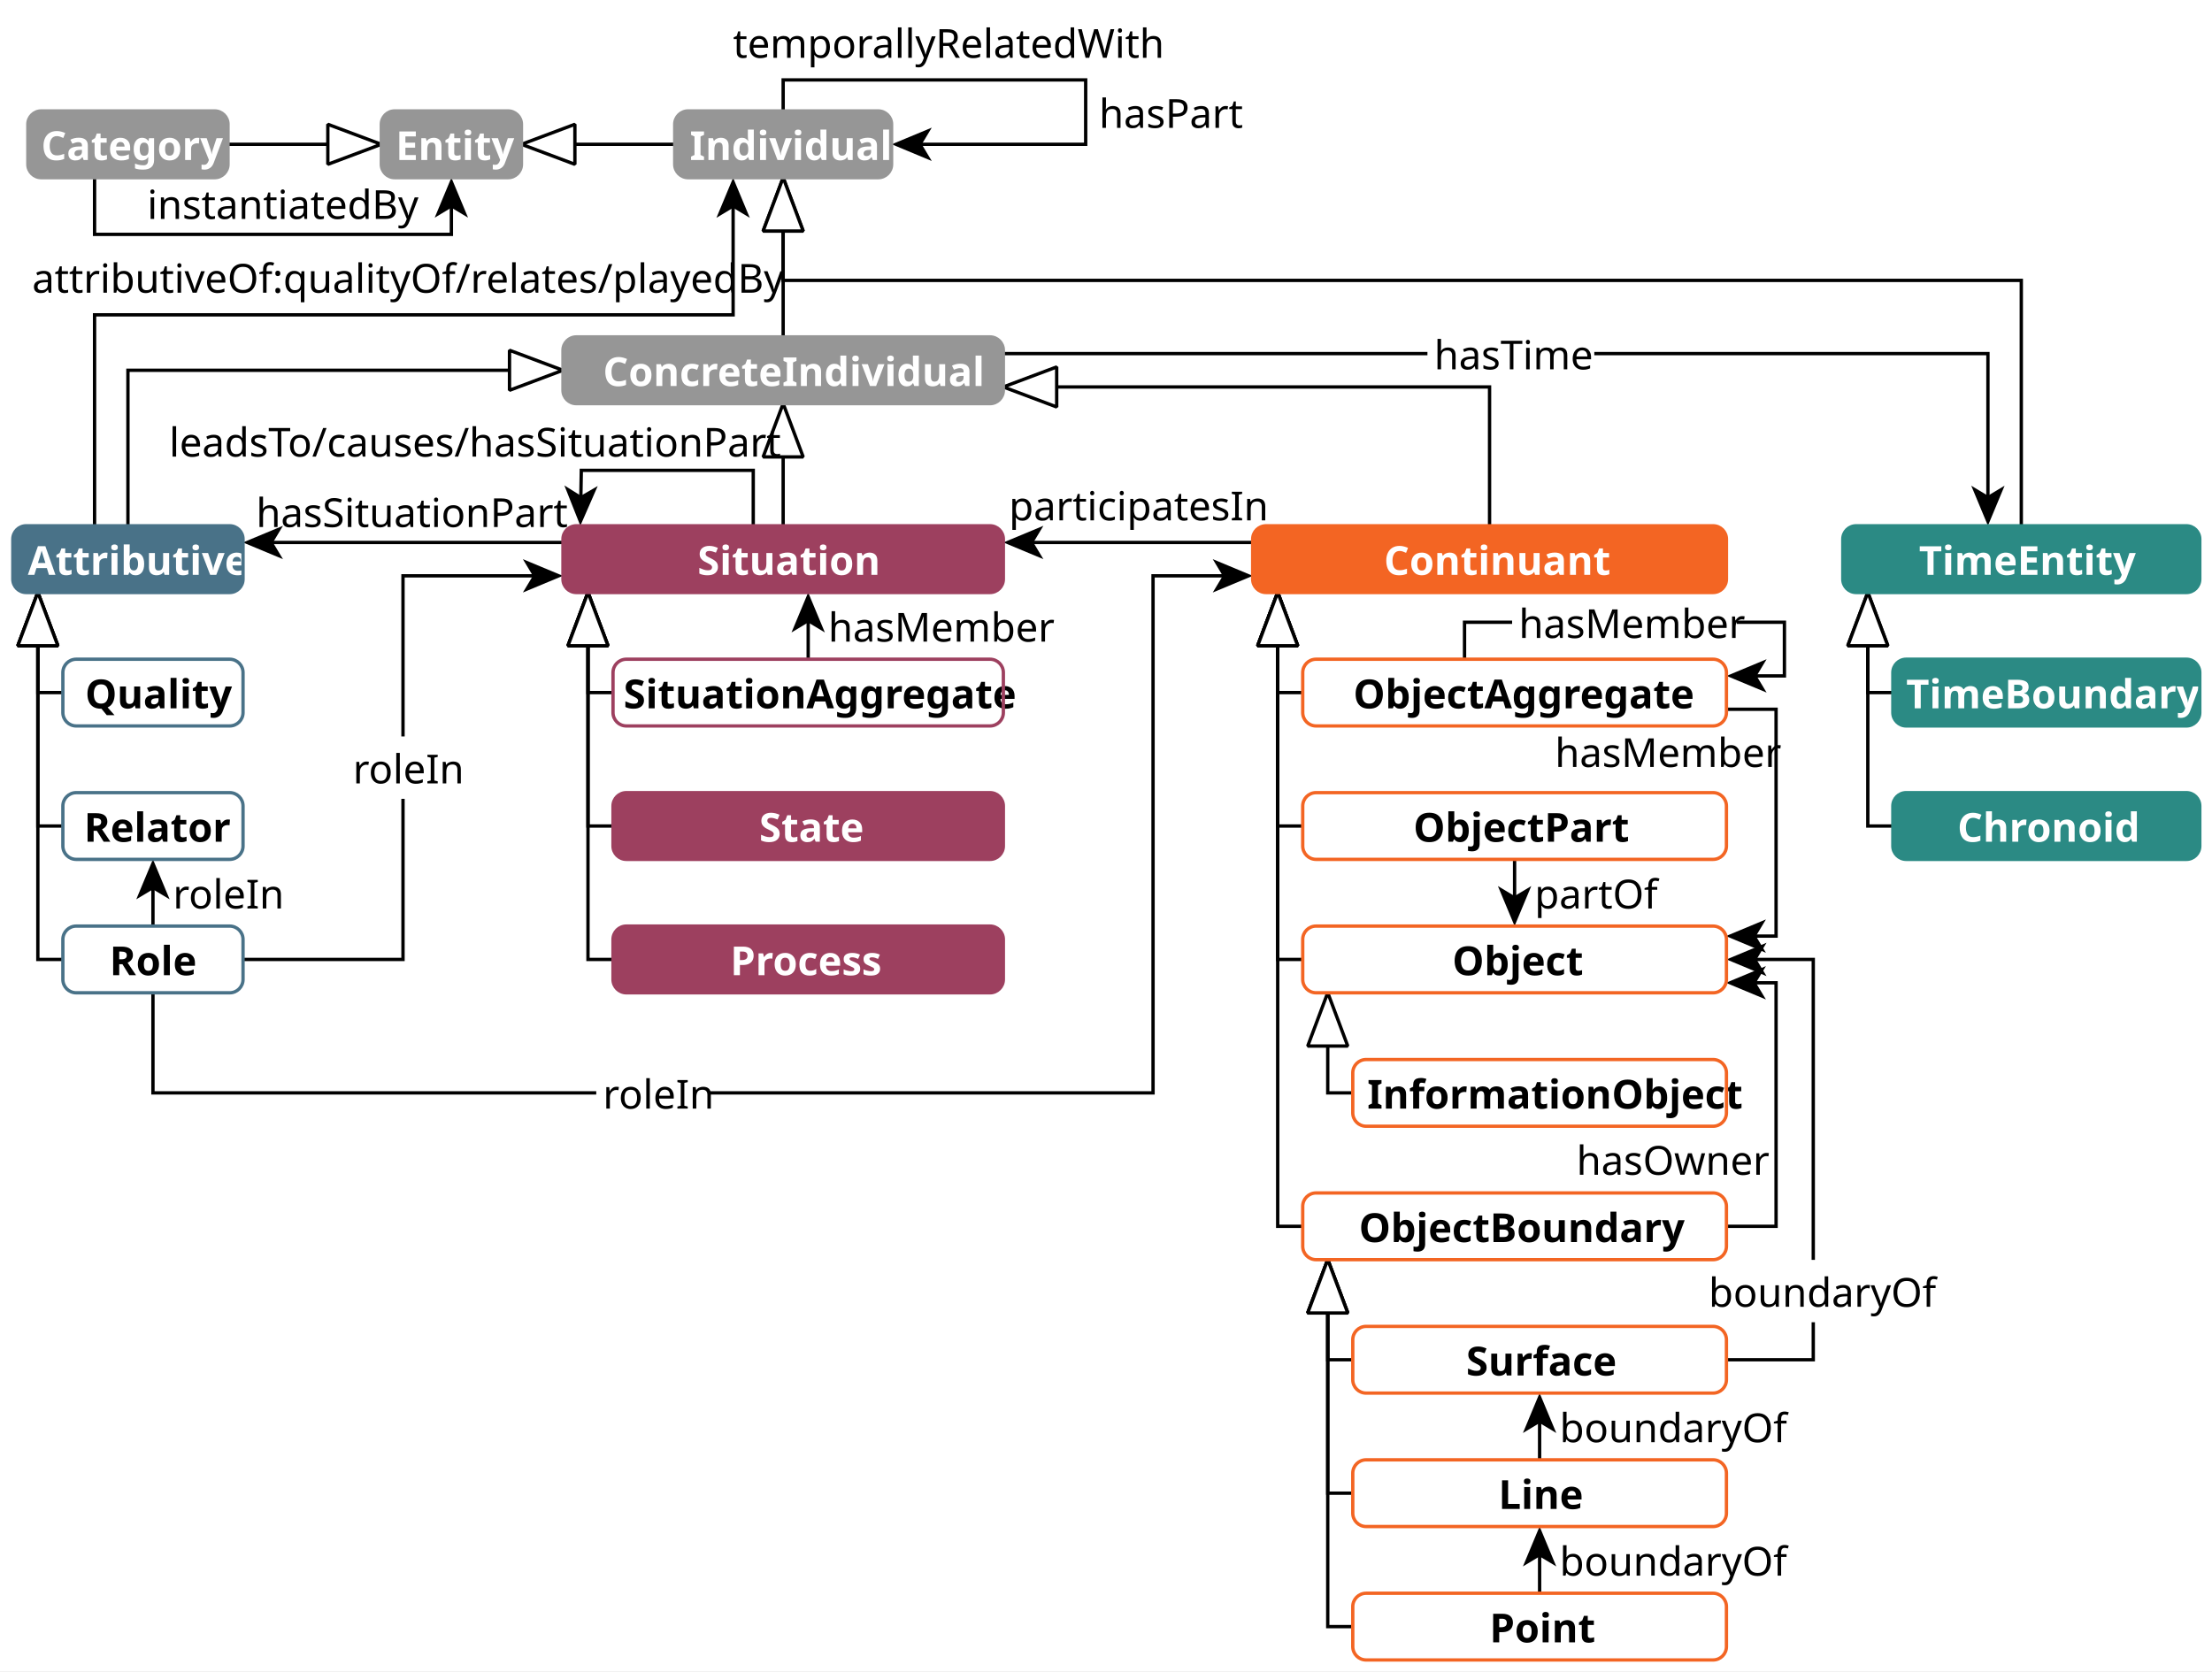
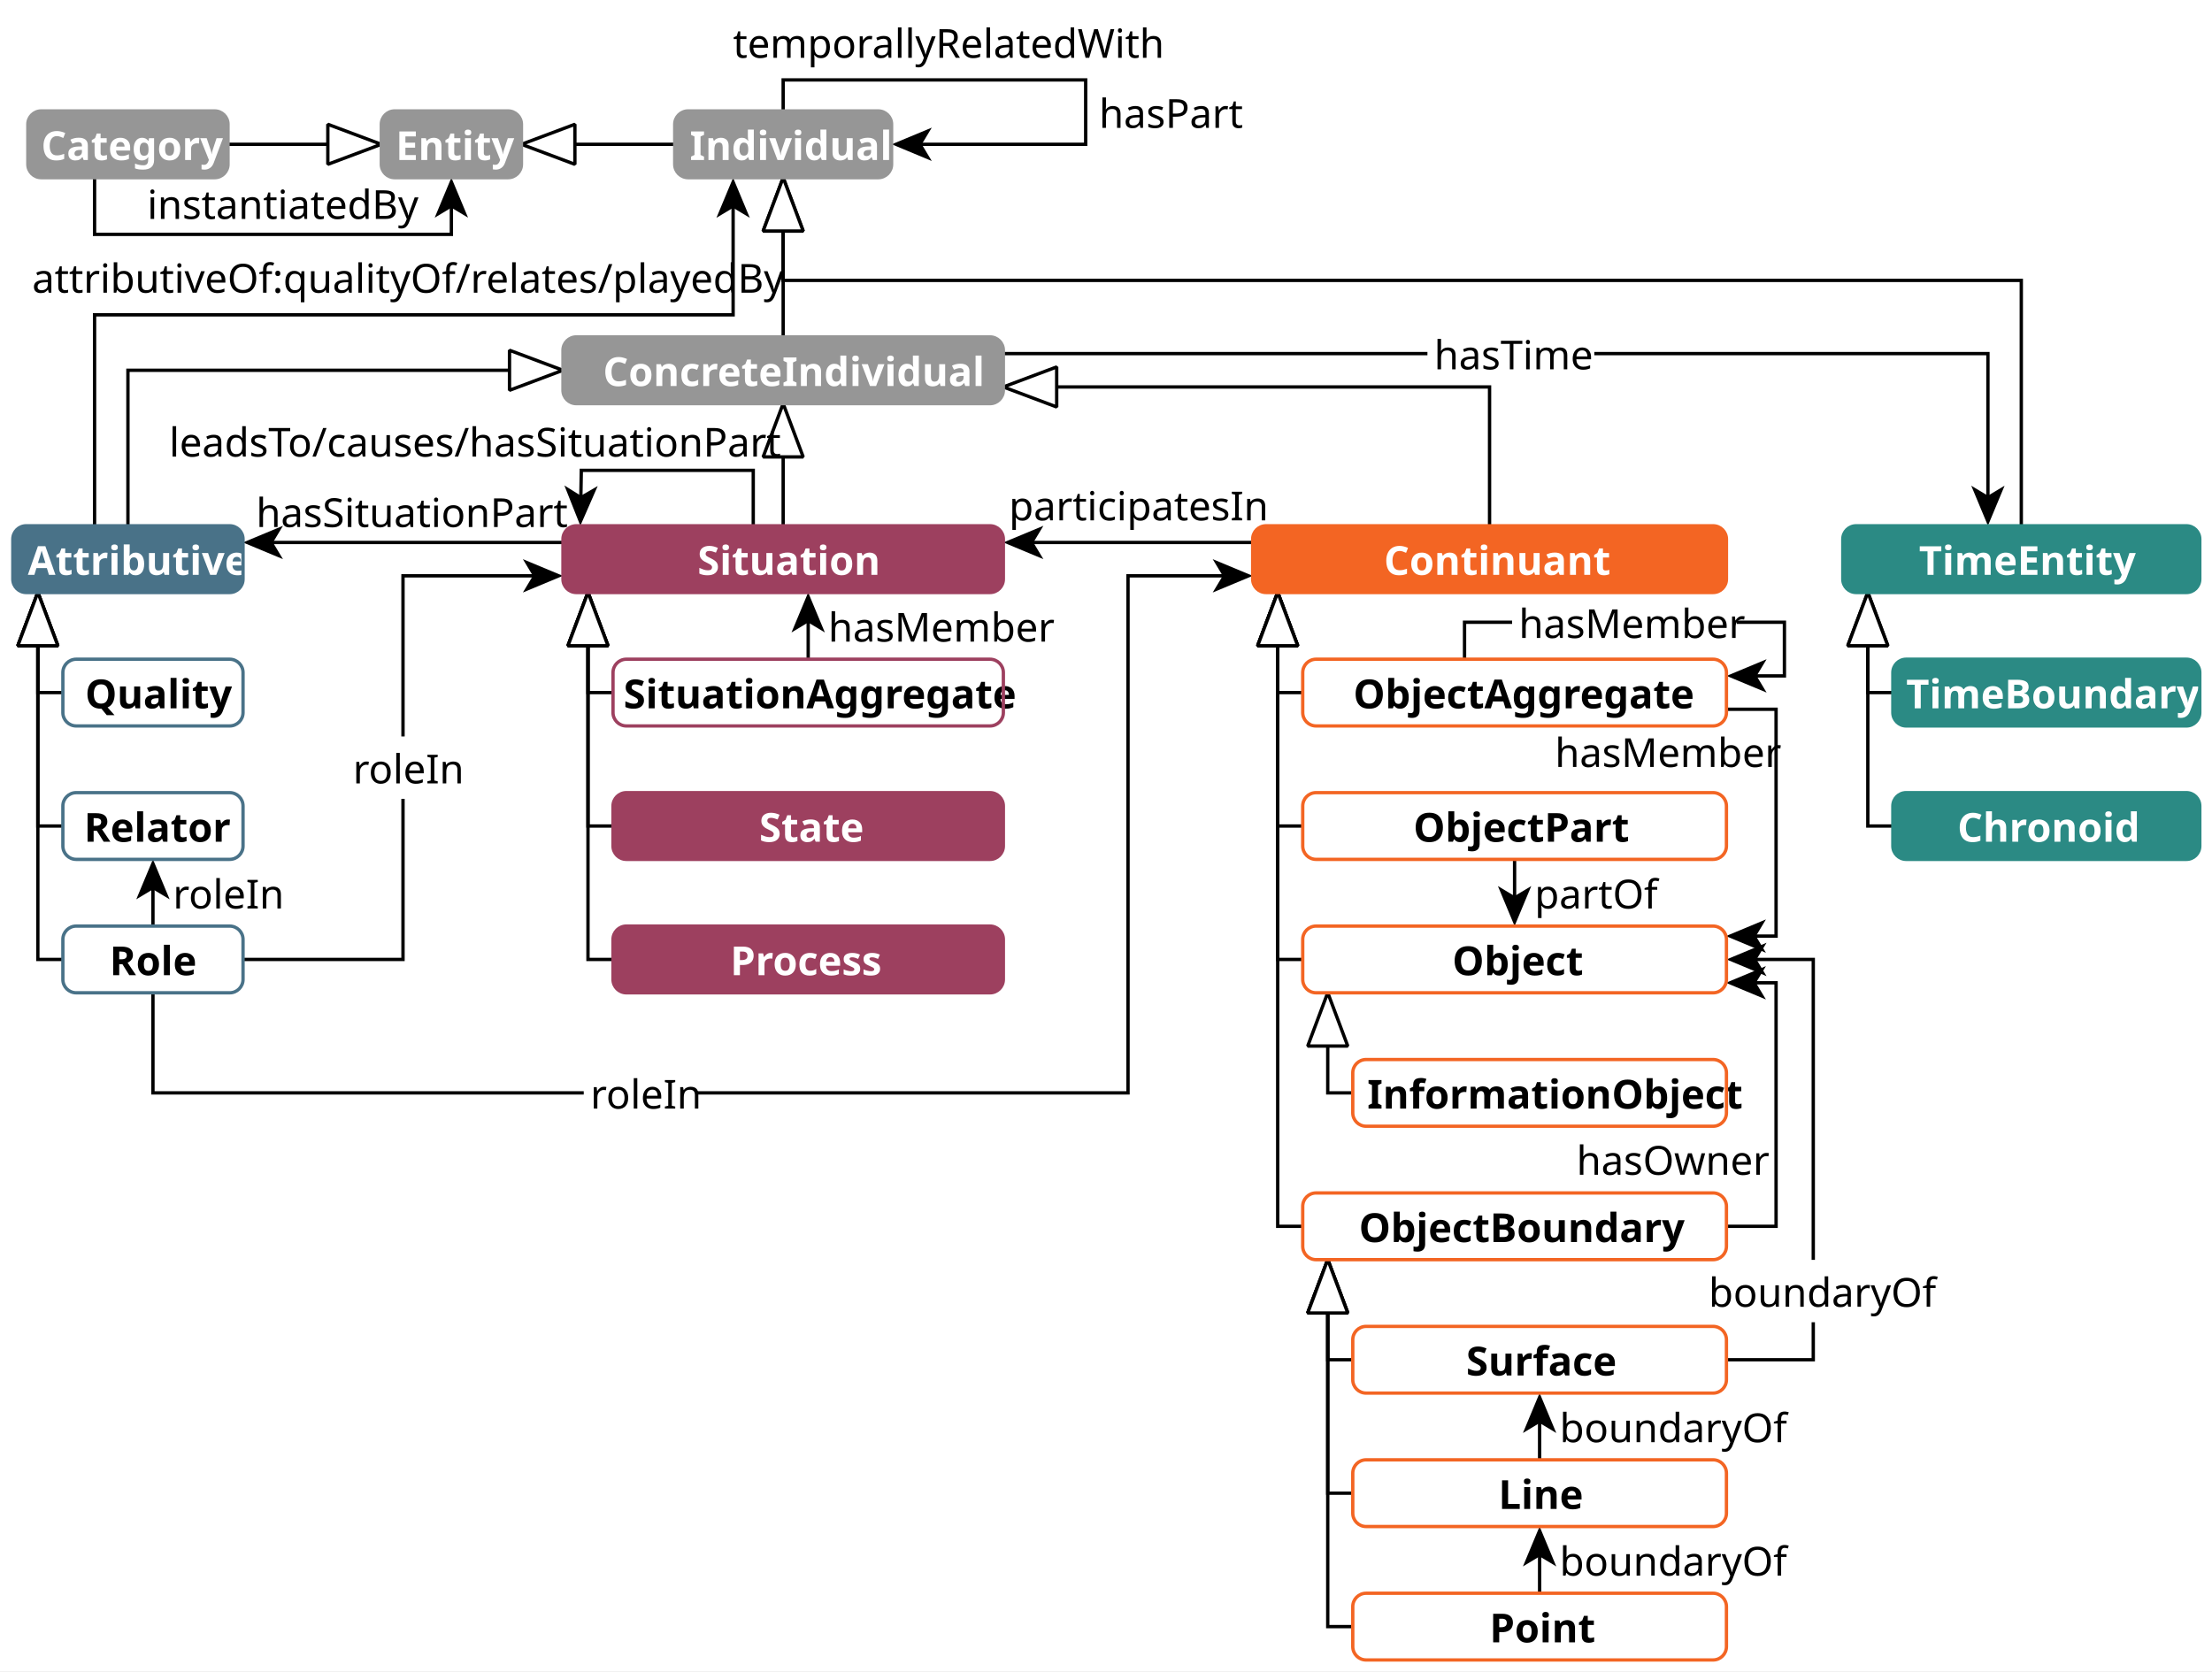
<svg xmlns="http://www.w3.org/2000/svg" fill-opacity="1" color-rendering="auto" color-interpolation="auto" text-rendering="auto" stroke="black" stroke-linecap="square" width="1326" stroke-miterlimit="10" shape-rendering="auto" stroke-opacity="1" fill="black" stroke-dasharray="none" font-weight="normal" stroke-width="1" height="1002" font-family="'Dialog'" font-style="normal" stroke-linejoin="miter" font-size="12px" stroke-dashoffset="0" image-rendering="auto">
  <defs id="genericDefs" />
  <g>
    <defs id="defs1">
      <clipPath clipPathUnits="userSpaceOnUse" id="clipPath1">
        <path d="M0 0 L1326 0 L1326 1002 L0 1002 L0 0 Z" />
      </clipPath>
      <clipPath clipPathUnits="userSpaceOnUse" id="clipPath2">
        <path d="M247 -515 L910 -515 L910 -14 L247 -14 L247 -515 Z" />
      </clipPath>
    </defs>
    <g fill="white" text-rendering="geometricPrecision" shape-rendering="geometricPrecision" transform="scale(2,2) translate(-247,515)" stroke="white">
      <rect x="247" width="663" height="501" y="-515" clip-path="url(#clipPath2)" stroke="none" />
    </g>
    <g text-rendering="geometricPrecision" stroke-miterlimit="1.45" shape-rendering="geometricPrecision" transform="matrix(2,0,0,2,-494,1030)" stroke-linecap="butt">
      <path fill="none" d="M315.308 -471.741 L346.26 -471.741" clip-path="url(#clipPath2)" />
      <path fill="white" d="M361.26 -471.741 L345.26 -477.741 L345.26 -465.741 Z" clip-path="url(#clipPath2)" stroke="none" />
      <path fill="none" d="M361.26 -471.741 L345.26 -477.741 L345.26 -465.741 Z" clip-path="url(#clipPath2)" />
      <path fill="none" d="M449.25 -471.741 L418.313 -471.741" clip-path="url(#clipPath2)" />
      <path fill="white" d="M403.313 -471.741 L419.313 -465.741 L419.313 -477.741 Z" clip-path="url(#clipPath2)" stroke="none" />
      <path fill="none" d="M403.313 -471.741 L419.313 -465.741 L419.313 -477.741 Z" clip-path="url(#clipPath2)" />
      <path fill="none" d="M275.344 -461.707 L275.344 -444.742 L382.29 -444.742 L382.29 -453.748" clip-path="url(#clipPath2)" />
      <path d="M382.29 -461.748 L377.29 -449.748 L382.29 -452.748 L387.29 -449.748 Z" clip-path="url(#clipPath2)" stroke="none" />
      <text x="291.126" xml:space="preserve" y="-449.379" clip-path="url(#clipPath2)" font-family="sans-serif" stroke="none">instantiatedBy</text>
      <path fill="none" d="M285.344 -357.36 L285.344 -404 L400.712 -404" clip-path="url(#clipPath2)" />
      <path fill="white" d="M415.712 -404 L399.712 -410 L399.712 -398 Z" clip-path="url(#clipPath2)" stroke="none" />
      <path fill="none" d="M415.712 -404 L399.712 -410 L399.712 -398 Z" clip-path="url(#clipPath2)" />
      <path fill="none" d="M481.736 -357.36 L481.736 -379.025" clip-path="url(#clipPath2)" />
      <path fill="white" d="M481.736 -394.025 L475.736 -378.025 L487.736 -378.025 Z" clip-path="url(#clipPath2)" stroke="none" />
      <path fill="none" d="M481.736 -394.025 L475.736 -378.025 L487.736 -378.025 Z" clip-path="url(#clipPath2)" />
      <path fill="none" d="M693.464 -357.386 L693.464 -399 L562.72 -399" clip-path="url(#clipPath2)" />
      <path fill="white" d="M547.72 -399 L563.72 -393 L563.72 -405 Z" clip-path="url(#clipPath2)" stroke="none" />
      <path fill="none" d="M547.72 -399 L563.72 -393 L563.72 -405 Z" clip-path="url(#clipPath2)" />
      <path fill="none" d="M547.723 -409 L842.839 -409 L842.839 -365.399" clip-path="url(#clipPath2)" />
      <path d="M842.839 -357.399 L847.839 -369.399 L842.839 -366.399 L837.839 -369.399 Z" clip-path="url(#clipPath2)" stroke="none" />
      <rect x="674.843" y="-418.351" clip-path="url(#clipPath2)" fill="white" width="50.014" height="18.701" stroke="none" />
      <text x="676.843" xml:space="preserve" y="-404.286" clip-path="url(#clipPath2)" font-family="sans-serif" stroke="none">hasTime</text>
      <path fill="none" d="M814.337 -307.38 L806.839 -307.38 L806.839 -322.419" clip-path="url(#clipPath2)" />
      <path fill="white" d="M806.839 -337.419 L800.839 -321.419 L812.839 -321.419 Z" clip-path="url(#clipPath2)" stroke="none" />
      <path fill="none" d="M806.839 -337.419 L800.839 -321.419 L812.839 -321.419 Z" clip-path="url(#clipPath2)" />
      <path fill="none" d="M814.337 -267.38 L806.839 -267.38 L806.839 -322.419" clip-path="url(#clipPath2)" />
      <path fill="white" d="M806.839 -337.419 L800.839 -321.419 L812.839 -321.419 Z" clip-path="url(#clipPath2)" stroke="none" />
      <path fill="none" d="M806.839 -337.419 L800.839 -321.419 L812.839 -321.419 Z" clip-path="url(#clipPath2)" />
      <path fill="none" d="M481.736 -414.022 L481.736 -446.736" clip-path="url(#clipPath2)" />
      <path fill="white" d="M481.736 -461.736 L475.736 -445.736 L487.736 -445.736 Z" clip-path="url(#clipPath2)" stroke="none" />
      <path fill="none" d="M481.736 -461.736 L475.736 -445.736 L487.736 -445.736 Z" clip-path="url(#clipPath2)" />
      <path fill="none" d="M852.839 -357.377 L852.839 -430.947 L481.736 -430.947 L481.736 -446.742" clip-path="url(#clipPath2)" />
      <path fill="white" d="M481.736 -461.742 L475.736 -445.742 L487.736 -445.742 Z" clip-path="url(#clipPath2)" stroke="none" />
      <path fill="none" d="M481.736 -461.742 L475.736 -445.742 L487.736 -445.742 Z" clip-path="url(#clipPath2)" />
      <path fill="none" d="M275.344 -357.349 L275.344 -420.62 L466.736 -420.62 L466.736 -453.707" clip-path="url(#clipPath2)" />
      <path d="M466.736 -461.707 L461.736 -449.707 L466.736 -452.707 L471.736 -449.707 Z" clip-path="url(#clipPath2)" stroke="none" />
      <text x="256.625" xml:space="preserve" y="-427.257" clip-path="url(#clipPath2)" font-family="sans-serif" stroke="none">attributiveOf:qualityOf/relates/playedBy</text>
      <path fill="none" d="M481.736 -481.73 L481.736 -491.041 L572.41 -491.041 L572.41 -471.741 L522.278 -471.741" clip-path="url(#clipPath2)" />
      <path d="M514.278 -471.741 L526.278 -466.741 L523.278 -471.741 L526.278 -476.741 Z" clip-path="url(#clipPath2)" stroke="none" />
      <text x="466.716" xml:space="preserve" y="-497.678" clip-path="url(#clipPath2)" font-family="sans-serif" stroke="none">temporallyRelatedWith</text>
      <text x="576.41" xml:space="preserve" y="-476.677" clip-path="url(#clipPath2)" font-family="sans-serif" stroke="none">hasPart</text>
      <path fill="none" d="M622.466 -352.38 L555.737 -352.38" clip-path="url(#clipPath2)" />
      <path d="M547.737 -352.38 L559.737 -347.38 L556.737 -352.38 L559.737 -357.38 Z" clip-path="url(#clipPath2)" stroke="none" />
      <text x="549.413" xml:space="preserve" y="-359.016" clip-path="url(#clipPath2)" font-family="sans-serif" stroke="none">participatesIn</text>
      <path fill="none" d="M430.744 -267.38 L423.236 -267.38 L423.236 -322.419" clip-path="url(#clipPath2)" />
      <path fill="white" d="M423.236 -337.419 L417.236 -321.419 L429.236 -321.419 Z" clip-path="url(#clipPath2)" stroke="none" />
      <path fill="none" d="M423.236 -337.419 L417.236 -321.419 L429.236 -321.419 Z" clip-path="url(#clipPath2)" />
      <path fill="none" d="M430.744 -227.38 L423.236 -227.38 L423.236 -322.389" clip-path="url(#clipPath2)" />
      <path fill="white" d="M423.236 -337.389 L417.236 -321.389 L429.236 -321.389 Z" clip-path="url(#clipPath2)" stroke="none" />
      <path fill="none" d="M423.236 -337.389 L417.236 -321.389 L429.236 -321.389 Z" clip-path="url(#clipPath2)" />
      <path fill="none" d="M472.77 -357.388 L472.77 -374 L421.236 -374 L421.085 -365.387" clip-path="url(#clipPath2)" />
      <path d="M420.945 -357.388 L426.154 -369.299 L421.102 -366.387 L416.156 -369.474 Z" clip-path="url(#clipPath2)" stroke="none" />
      <text x="297.711" xml:space="preserve" y="-378.125" clip-path="url(#clipPath2)" font-family="sans-serif" stroke="none">leadsTo/causes/hasSituationPart</text>
+       <path fill="none" d="M430.744 -307.38 L423.236 -307.38 L423.236 -322.419" clip-path="url(#clipPath2)" />
+       <path fill="white" d="M423.236 -337.419 L417.236 -321.419 L429.236 -321.419 Z" clip-path="url(#clipPath2)" stroke="none" />
+       <path fill="none" d="M423.236 -337.419 L417.236 -321.419 L429.236 -321.419 Z" clip-path="url(#clipPath2)" />
+       <path fill="none" d="M489.236 -317.419 L489.236 -329.402" clip-path="url(#clipPath2)" />
+       <path d="M489.236 -337.402 L484.236 -325.402 L489.236 -328.402 L494.236 -325.402 Z" clip-path="url(#clipPath2)" stroke="none" />
+       <text x="495.236" xml:space="preserve" y="-322.666" clip-path="url(#clipPath2)" font-family="sans-serif" stroke="none">hasMember</text>
      <path fill="none" d="M319.814 -227.38 L367.79 -227.38 L367.79 -342.38 L407.721 -342.38" clip-path="url(#clipPath2)" />
      <path d="M415.721 -342.38 L403.721 -347.38 L406.721 -342.38 L403.721 -337.38 Z" clip-path="url(#clipPath2)" stroke="none" />
      <rect x="350.781" y="-294.23" clip-path="url(#clipPath2)" fill="white" width="34.018" height="18.701" stroke="none" />
      <text x="352.781" xml:space="preserve" y="-280.166" clip-path="url(#clipPath2)" font-family="sans-serif" stroke="none">roleIn</text>
-       <path fill="none" d="M489.236 -317.419 L489.236 -329.402" clip-path="url(#clipPath2)" />
-       <path d="M489.236 -337.402 L484.236 -325.402 L489.236 -328.402 L494.236 -325.402 Z" clip-path="url(#clipPath2)" stroke="none" />
-       <text x="495.236" xml:space="preserve" y="-322.666" clip-path="url(#clipPath2)" font-family="sans-serif" stroke="none">hasMember</text>
-       <path fill="none" d="M430.744 -307.38 L423.236 -307.38 L423.236 -322.419" clip-path="url(#clipPath2)" />
-       <path fill="white" d="M423.236 -337.419 L417.236 -321.419 L429.236 -321.419 Z" clip-path="url(#clipPath2)" stroke="none" />
-       <path fill="none" d="M423.236 -337.419 L417.236 -321.419 L429.236 -321.419 Z" clip-path="url(#clipPath2)" />
      <path fill="none" d="M708.464 -89.419 L708.464 -77.383" clip-path="url(#clipPath2)" />
      <path d="M708.464 -97.419 L703.464 -85.419 L708.464 -88.419 L713.464 -85.419 Z" clip-path="url(#clipPath2)" stroke="none" />
      <text x="714.464" xml:space="preserve" y="-82.666" clip-path="url(#clipPath2)" font-family="sans-serif" stroke="none">boundaryOf</text>
      <path fill="none" d="M637.487 -307.38 L629.964 -307.38 L629.964 -322.419" clip-path="url(#clipPath2)" />
      <path fill="white" d="M629.964 -337.419 L623.964 -321.419 L635.964 -321.419 Z" clip-path="url(#clipPath2)" stroke="none" />
      <path fill="none" d="M629.964 -337.419 L623.964 -321.419 L635.964 -321.419 Z" clip-path="url(#clipPath2)" />
      <path fill="none" d="M637.487 -227.38 L629.964 -227.38 L629.964 -322.389" clip-path="url(#clipPath2)" />
      <path fill="white" d="M629.964 -337.389 L623.964 -321.389 L635.964 -321.389 Z" clip-path="url(#clipPath2)" stroke="none" />
      <path fill="none" d="M629.964 -337.389 L623.964 -321.389 L635.964 -321.389 Z" clip-path="url(#clipPath2)" />
      <path fill="none" d="M637.487 -147.38 L629.964 -147.38 L629.964 -322.37" clip-path="url(#clipPath2)" />
      <path fill="white" d="M629.964 -337.37 L623.964 -321.37 L635.964 -321.37 Z" clip-path="url(#clipPath2)" stroke="none" />
      <path fill="none" d="M629.964 -337.37 L623.964 -321.37 L635.964 -321.37 Z" clip-path="url(#clipPath2)" />
      <path fill="none" d="M637.487 -267.38 L629.964 -267.38 L629.964 -322.419" clip-path="url(#clipPath2)" />
      <path fill="white" d="M629.964 -337.419 L623.964 -321.419 L635.964 -321.419 Z" clip-path="url(#clipPath2)" stroke="none" />
      <path fill="none" d="M629.964 -337.419 L623.964 -321.419 L635.964 -321.419 Z" clip-path="url(#clipPath2)" />
-       <path fill="none" d="M292.844 -217.419 L292.844 -187.38 L592.6 -187.38 L592.6 -342.38 L614.495 -342.38" clip-path="url(#clipPath2)" />
-       <path d="M622.495 -342.38 L610.495 -347.38 L613.495 -342.38 L610.495 -337.38 Z" clip-path="url(#clipPath2)" stroke="none" />
-       <rect x="425.713" y="-196.73" clip-path="url(#clipPath2)" fill="white" width="34.018" height="18.701" stroke="none" />
-       <text x="427.713" xml:space="preserve" y="-182.666" clip-path="url(#clipPath2)" font-family="sans-serif" stroke="none">roleIn</text>
+       <path fill="none" d="M292.844 -217.419 L292.844 -187.38 L585.1 -187.38 L585.1 -342.38 L614.482 -342.38" clip-path="url(#clipPath2)" />
+       <path d="M622.482 -342.38 L610.482 -347.38 L613.482 -342.38 L610.482 -337.38 Z" clip-path="url(#clipPath2)" stroke="none" />
+       <rect x="421.963" y="-196.73" clip-path="url(#clipPath2)" fill="white" width="34.018" height="18.701" stroke="none" />
+       <text x="423.963" xml:space="preserve" y="-182.666" clip-path="url(#clipPath2)" font-family="sans-serif" stroke="none">roleIn</text>
      <path fill="none" d="M652.436 -107.379 L644.964 -107.379 L644.964 -122.419" clip-path="url(#clipPath2)" />
      <path fill="white" d="M644.964 -137.419 L638.964 -121.419 L650.964 -121.419 Z" clip-path="url(#clipPath2)" stroke="none" />
      <path fill="none" d="M644.964 -137.419 L638.964 -121.419 L650.964 -121.419 Z" clip-path="url(#clipPath2)" />
      <path fill="none" d="M652.436 -67.379 L644.964 -67.379 L644.964 -122.419" clip-path="url(#clipPath2)" />
      <path fill="white" d="M644.964 -137.419 L638.964 -121.419 L650.964 -121.419 Z" clip-path="url(#clipPath2)" stroke="none" />
      <path fill="none" d="M644.964 -137.419 L638.964 -121.419 L650.964 -121.419 Z" clip-path="url(#clipPath2)" />
      <path fill="none" d="M652.436 -27.38 L644.964 -27.38 L644.964 -122.389" clip-path="url(#clipPath2)" />
      <path fill="white" d="M644.964 -137.389 L638.964 -121.389 L650.964 -121.389 Z" clip-path="url(#clipPath2)" stroke="none" />
      <path fill="none" d="M644.964 -137.389 L638.964 -121.389 L650.964 -121.389 Z" clip-path="url(#clipPath2)" />
      <path fill="none" d="M685.964 -317.386 L685.964 -328.464 L781.839 -328.464 L781.839 -312.38 L772.503 -312.38" clip-path="url(#clipPath2)" />
      <path d="M764.503 -312.38 L776.503 -307.38 L773.503 -312.38 L776.503 -317.38 Z" clip-path="url(#clipPath2)" stroke="none" />
      <rect x="700.223" y="-337.815" clip-path="url(#clipPath2)" fill="white" width="67.357" height="18.701" stroke="none" />
      <text x="702.223" xml:space="preserve" y="-323.75" clip-path="url(#clipPath2)" font-family="sans-serif" stroke="none">hasMember</text>
      <path fill="none" d="M708.464 -49.419 L708.464 -37.383" clip-path="url(#clipPath2)" />
      <path d="M708.464 -57.419 L703.464 -45.419 L708.464 -48.419 L713.464 -45.419 Z" clip-path="url(#clipPath2)" stroke="none" />
      <text x="714.464" xml:space="preserve" y="-42.666" clip-path="url(#clipPath2)" font-family="sans-serif" stroke="none">boundaryOf</text>
      <path fill="none" d="M764.452 -147.38 L779.339 -147.38 L779.339 -220.38 L772.299 -220.38" clip-path="url(#clipPath2)" />
      <path d="M764.299 -220.38 L776.299 -215.38 L773.299 -220.38 L776.299 -225.38 Z" clip-path="url(#clipPath2)" stroke="none" />
      <text x="719.515" xml:space="preserve" y="-162.833" clip-path="url(#clipPath2)" font-family="sans-serif" stroke="none">hasOwner</text>
      <path fill="none" d="M764.495 -107.379 L790.488 -107.379 L790.488 -227.38 L772.479 -227.38" clip-path="url(#clipPath2)" />
      <path d="M764.479 -227.38 L776.479 -222.38 L773.479 -227.38 L776.479 -232.38 Z" clip-path="url(#clipPath2)" stroke="none" />
      <rect x="757.135" y="-137.321" clip-path="url(#clipPath2)" fill="white" width="66.707" height="18.701" stroke="none" />
      <text x="759.135" xml:space="preserve" y="-123.256" clip-path="url(#clipPath2)" font-family="sans-serif" stroke="none">boundaryOf</text>
      <path fill="none" d="M700.964 -257.419 L700.964 -245.383" clip-path="url(#clipPath2)" />
      <path d="M700.964 -237.383 L705.964 -249.383 L700.964 -246.383 L695.964 -249.383 Z" clip-path="url(#clipPath2)" stroke="none" />
      <text x="706.964" xml:space="preserve" y="-242.666" clip-path="url(#clipPath2)" font-family="sans-serif" stroke="none">partOf</text>
      <path fill="none" d="M764.452 -302.38 L779.339 -302.38 L779.339 -234.38 L772.299 -234.38" clip-path="url(#clipPath2)" />
      <path d="M764.299 -234.38 L776.299 -229.38 L773.299 -234.38 L776.299 -239.38 Z" clip-path="url(#clipPath2)" stroke="none" />
      <text x="713.057" xml:space="preserve" y="-285.081" clip-path="url(#clipPath2)" font-family="sans-serif" stroke="none">hasMember</text>
      <path fill="none" d="M652.436 -187.38 L644.964 -187.38 L644.964 -202.419" clip-path="url(#clipPath2)" />
      <path fill="white" d="M644.964 -217.419 L638.964 -201.419 L650.964 -201.419 Z" clip-path="url(#clipPath2)" stroke="none" />
      <path fill="none" d="M644.964 -217.419 L638.964 -201.419 L650.964 -201.419 Z" clip-path="url(#clipPath2)" />
      <path fill="none" d="M292.844 -237.419 L292.844 -249.402" clip-path="url(#clipPath2)" />
      <path d="M292.844 -257.402 L287.844 -245.402 L292.844 -248.402 L297.844 -245.402 Z" clip-path="url(#clipPath2)" stroke="none" />
      <text x="298.844" xml:space="preserve" y="-242.666" clip-path="url(#clipPath2)" font-family="sans-serif" stroke="none">roleIn</text>
      <path fill="none" d="M415.712 -352.38 L327.814 -352.38" clip-path="url(#clipPath2)" />
      <path d="M319.814 -352.38 L331.814 -347.38 L328.814 -352.38 L331.814 -357.38 Z" clip-path="url(#clipPath2)" stroke="none" />
      <text x="323.762" xml:space="preserve" y="-357.016" clip-path="url(#clipPath2)" font-family="sans-serif" stroke="none">hasSituationPart</text>
      <path fill="none" d="M265.857 -227.38 L258.344 -227.38 L258.344 -322.389" clip-path="url(#clipPath2)" />
      <path fill="white" d="M258.344 -337.389 L252.344 -321.389 L264.344 -321.389 Z" clip-path="url(#clipPath2)" stroke="none" />
      <path fill="none" d="M258.344 -337.389 L252.344 -321.389 L264.344 -321.389 Z" clip-path="url(#clipPath2)" />
      <path fill="none" d="M265.857 -307.38 L258.344 -307.38 L258.344 -322.419" clip-path="url(#clipPath2)" />
      <path fill="white" d="M258.344 -337.419 L252.344 -321.419 L264.344 -321.419 Z" clip-path="url(#clipPath2)" stroke="none" />
      <path fill="none" d="M258.344 -337.419 L252.344 -321.419 L264.344 -321.419 Z" clip-path="url(#clipPath2)" />
      <path fill="none" d="M265.857 -267.38 L258.344 -267.38 L258.344 -322.419" clip-path="url(#clipPath2)" />
      <path fill="white" d="M258.344 -337.419 L252.344 -321.419 L264.344 -321.419 Z" clip-path="url(#clipPath2)" stroke="none" />
      <path fill="none" d="M258.344 -337.419 L252.344 -321.419 L264.344 -321.419 Z" clip-path="url(#clipPath2)" />
    </g>
    <g fill="rgb(150,150,150)" text-rendering="geometricPrecision" shape-rendering="geometricPrecision" transform="matrix(2,0,0,2,-494,1030)" stroke="rgb(150,150,150)">
      <rect x="255.344" y="-481.741" clip-path="url(#clipPath2)" width="60" rx="4" ry="4" height="20" stroke="none" />
    </g>
    <g stroke-linecap="butt" transform="matrix(2,0,0,2,-494,1030)" fill="white" text-rendering="geometricPrecision" font-family="sans-serif" shape-rendering="geometricPrecision" stroke="white" font-weight="bold" stroke-miterlimit="1.45">
      <text x="259.337" xml:space="preserve" y="-467.027" clip-path="url(#clipPath2)" stroke="none">Category</text>
    </g>
    <g stroke-linecap="butt" transform="matrix(2,0,0,2,-494,1030)" fill="rgb(150,150,150)" text-rendering="geometricPrecision" shape-rendering="geometricPrecision" stroke="rgb(150,150,150)" stroke-miterlimit="1.45">
      <rect x="255.344" y="-481.741" clip-path="url(#clipPath2)" fill="none" width="60" rx="4" ry="4" height="20" />
      <rect stroke-linecap="square" x="361.29" y="-481.741" clip-path="url(#clipPath2)" width="42" rx="4" ry="4" height="20" stroke="none" stroke-miterlimit="10" />
    </g>
    <g stroke-linecap="butt" transform="matrix(2,0,0,2,-494,1030)" fill="white" text-rendering="geometricPrecision" font-family="sans-serif" shape-rendering="geometricPrecision" stroke="white" font-weight="bold" stroke-miterlimit="1.45">
      <text x="365.623" xml:space="preserve" y="-467.027" clip-path="url(#clipPath2)" stroke="none">Entity</text>
    </g>
    <g stroke-linecap="butt" transform="matrix(2,0,0,2,-494,1030)" fill="rgb(150,150,150)" text-rendering="geometricPrecision" shape-rendering="geometricPrecision" stroke="rgb(150,150,150)" stroke-miterlimit="1.45">
      <rect x="361.29" y="-481.741" clip-path="url(#clipPath2)" fill="none" width="42" rx="4" ry="4" height="20" />
      <rect stroke-linecap="square" x="415.736" y="-414" clip-path="url(#clipPath2)" width="132" rx="4" ry="4" height="20" stroke="none" stroke-miterlimit="10" />
    </g>
    <g stroke-linecap="butt" transform="matrix(2,0,0,2,-494,1030)" fill="white" text-rendering="geometricPrecision" font-family="sans-serif" shape-rendering="geometricPrecision" stroke="white" font-weight="bold" stroke-miterlimit="1.45">
      <text x="427.727" xml:space="preserve" y="-399.286" clip-path="url(#clipPath2)" stroke="none">ConcreteIndividual</text>
    </g>
    <g stroke-linecap="butt" transform="matrix(2,0,0,2,-494,1030)" fill="rgb(150,150,150)" text-rendering="geometricPrecision" shape-rendering="geometricPrecision" stroke="rgb(150,150,150)" stroke-miterlimit="1.45">
      <rect x="415.736" y="-414" clip-path="url(#clipPath2)" fill="none" width="132" rx="4" ry="4" height="20" />
    </g>
    <g fill="rgb(43,138,132)" text-rendering="geometricPrecision" shape-rendering="geometricPrecision" transform="matrix(2,0,0,2,-494,1030)" stroke="rgb(43,138,132)">
      <rect x="799.339" y="-357.38" clip-path="url(#clipPath2)" width="107" rx="4" ry="4" height="20" stroke="none" />
    </g>
    <g stroke-linecap="butt" transform="matrix(2,0,0,2,-494,1030)" fill="white" text-rendering="geometricPrecision" font-family="sans-serif" shape-rendering="geometricPrecision" stroke="white" font-weight="bold" stroke-miterlimit="1.45">
      <text x="822.168" xml:space="preserve" y="-342.666" clip-path="url(#clipPath2)" stroke="none">TimeEntity</text>
    </g>
    <g stroke-linecap="butt" transform="matrix(2,0,0,2,-494,1030)" fill="rgb(43,138,132)" text-rendering="geometricPrecision" shape-rendering="geometricPrecision" stroke="rgb(43,138,132)" stroke-miterlimit="1.45">
      <rect x="799.339" y="-357.38" clip-path="url(#clipPath2)" fill="none" width="107" rx="4" ry="4" height="20" />
    </g>
    <g fill="rgb(150,150,150)" text-rendering="geometricPrecision" shape-rendering="geometricPrecision" transform="matrix(2,0,0,2,-494,1030)" stroke="rgb(150,150,150)">
      <rect x="449.236" y="-481.741" clip-path="url(#clipPath2)" width="65" rx="4" ry="4" height="20" stroke="none" />
    </g>
    <g stroke-linecap="butt" transform="matrix(2,0,0,2,-494,1030)" fill="white" text-rendering="geometricPrecision" font-family="sans-serif" shape-rendering="geometricPrecision" stroke="white" font-weight="bold" stroke-miterlimit="1.45">
      <text x="453.734" xml:space="preserve" y="-467.027" clip-path="url(#clipPath2)" stroke="none">Individual</text>
    </g>
    <g stroke-linecap="butt" transform="matrix(2,0,0,2,-494,1030)" fill="rgb(150,150,150)" text-rendering="geometricPrecision" shape-rendering="geometricPrecision" stroke="rgb(150,150,150)" stroke-miterlimit="1.45">
      <rect x="449.236" y="-481.741" clip-path="url(#clipPath2)" fill="none" width="65" rx="4" ry="4" height="20" />
    </g>
    <g fill="rgb(43,138,132)" text-rendering="geometricPrecision" shape-rendering="geometricPrecision" transform="matrix(2,0,0,2,-494,1030)" stroke="rgb(43,138,132)">
      <rect x="814.339" y="-317.38" clip-path="url(#clipPath2)" width="92" rx="4" ry="4" height="20" stroke="none" />
    </g>
    <g stroke-linecap="butt" transform="matrix(2,0,0,2,-494,1030)" fill="white" text-rendering="geometricPrecision" font-family="sans-serif" shape-rendering="geometricPrecision" stroke="white" font-weight="bold" stroke-miterlimit="1.45">
      <text x="818.333" xml:space="preserve" y="-302.666" clip-path="url(#clipPath2)" stroke="none">TimeBoundary</text>
    </g>
    <g stroke-linecap="butt" transform="matrix(2,0,0,2,-494,1030)" fill="rgb(43,138,132)" text-rendering="geometricPrecision" shape-rendering="geometricPrecision" stroke="rgb(43,138,132)" stroke-miterlimit="1.45">
      <rect x="814.339" y="-317.38" clip-path="url(#clipPath2)" fill="none" width="92" rx="4" ry="4" height="20" />
      <rect stroke-linecap="square" x="814.339" y="-277.38" clip-path="url(#clipPath2)" width="92" rx="4" ry="4" height="20" stroke="none" stroke-miterlimit="10" />
    </g>
    <g stroke-linecap="butt" transform="matrix(2,0,0,2,-494,1030)" fill="white" text-rendering="geometricPrecision" font-family="sans-serif" shape-rendering="geometricPrecision" stroke="white" font-weight="bold" stroke-miterlimit="1.45">
      <text x="833.679" xml:space="preserve" y="-262.666" clip-path="url(#clipPath2)" stroke="none">Chronoid</text>
    </g>
    <g stroke-linecap="butt" transform="matrix(2,0,0,2,-494,1030)" fill="rgb(43,138,132)" text-rendering="geometricPrecision" shape-rendering="geometricPrecision" stroke="rgb(43,138,132)" stroke-miterlimit="1.45">
      <rect x="814.339" y="-277.38" clip-path="url(#clipPath2)" fill="none" width="92" rx="4" ry="4" height="20" />
    </g>
    <g fill="rgb(157,64,95)" text-rendering="geometricPrecision" shape-rendering="geometricPrecision" transform="matrix(2,0,0,2,-494,1030)" stroke="rgb(157,64,95)">
      <rect x="415.736" y="-357.38" clip-path="url(#clipPath2)" width="132" rx="4" ry="4" height="20" stroke="none" />
    </g>
    <g stroke-linecap="butt" transform="matrix(2,0,0,2,-494,1030)" fill="white" text-rendering="geometricPrecision" font-family="sans-serif" shape-rendering="geometricPrecision" stroke="white" font-weight="bold" stroke-miterlimit="1.45">
      <text x="456.071" xml:space="preserve" y="-342.666" clip-path="url(#clipPath2)" stroke="none">Situation</text>
    </g>
    <g stroke-linecap="butt" transform="matrix(2,0,0,2,-494,1030)" fill="rgb(157,64,95)" text-rendering="geometricPrecision" shape-rendering="geometricPrecision" stroke="rgb(157,64,95)" stroke-miterlimit="1.45">
      <rect x="415.736" y="-357.38" clip-path="url(#clipPath2)" fill="none" width="132" rx="4" ry="4" height="20" />
    </g>
    <g stroke-linecap="butt" transform="matrix(2,0,0,2,-494,1030)" text-rendering="geometricPrecision" font-family="sans-serif" shape-rendering="geometricPrecision" font-weight="bold" stroke-miterlimit="1.45">
      <text x="696.13" xml:space="preserve" y="-62.666" clip-path="url(#clipPath2)" stroke="none">Line</text>
    </g>
    <g stroke-linecap="butt" transform="matrix(2,0,0,2,-494,1030)" fill="rgb(243,101,35)" text-rendering="geometricPrecision" shape-rendering="geometricPrecision" stroke="rgb(243,101,35)" stroke-miterlimit="1.45">
      <rect x="652.464" y="-77.379" clip-path="url(#clipPath2)" fill="none" width="112" rx="4" ry="4" height="20" />
      <rect stroke-linecap="square" x="622.464" y="-357.38" clip-path="url(#clipPath2)" width="142" rx="4" ry="4" height="20" stroke="none" stroke-miterlimit="10" />
    </g>
    <g stroke-linecap="butt" transform="matrix(2,0,0,2,-494,1030)" fill="white" text-rendering="geometricPrecision" font-family="sans-serif" shape-rendering="geometricPrecision" stroke="white" font-weight="bold" stroke-miterlimit="1.45">
      <text x="661.806" xml:space="preserve" y="-342.666" clip-path="url(#clipPath2)" stroke="none">Continuant</text>
    </g>
    <g stroke-linecap="butt" transform="matrix(2,0,0,2,-494,1030)" fill="rgb(243,101,35)" text-rendering="geometricPrecision" shape-rendering="geometricPrecision" stroke="rgb(243,101,35)" stroke-miterlimit="1.45">
      <rect x="622.464" y="-357.38" clip-path="url(#clipPath2)" fill="none" width="142" rx="4" ry="4" height="20" />
    </g>
    <g stroke-linecap="butt" transform="matrix(2,0,0,2,-494,1030)" text-rendering="geometricPrecision" font-family="sans-serif" shape-rendering="geometricPrecision" font-weight="bold" stroke-miterlimit="1.45">
      <text x="654.291" xml:space="preserve" y="-142.666" clip-path="url(#clipPath2)" stroke="none">ObjectBoundary</text>
    </g>
    <g stroke-linecap="butt" transform="matrix(2,0,0,2,-494,1030)" fill="rgb(243,101,35)" text-rendering="geometricPrecision" shape-rendering="geometricPrecision" stroke="rgb(243,101,35)" stroke-miterlimit="1.45">
      <rect x="637.464" y="-157.38" clip-path="url(#clipPath2)" fill="none" width="127" rx="4" ry="4" height="20" />
    </g>
    <g stroke-linecap="butt" transform="matrix(2,0,0,2,-494,1030)" text-rendering="geometricPrecision" font-family="sans-serif" shape-rendering="geometricPrecision" font-weight="bold" stroke-miterlimit="1.45">
      <text x="652.621" xml:space="preserve" y="-302.666" clip-path="url(#clipPath2)" stroke="none">ObjectAggregate</text>
    </g>
    <g stroke-linecap="butt" transform="matrix(2,0,0,2,-494,1030)" fill="rgb(243,101,35)" text-rendering="geometricPrecision" shape-rendering="geometricPrecision" stroke="rgb(243,101,35)" stroke-miterlimit="1.45">
      <rect x="637.464" y="-317.38" clip-path="url(#clipPath2)" fill="none" width="127" rx="4" ry="4" height="20" />
    </g>
    <g stroke-linecap="butt" transform="matrix(2,0,0,2,-494,1030)" text-rendering="geometricPrecision" font-family="sans-serif" shape-rendering="geometricPrecision" font-weight="bold" stroke-miterlimit="1.45">
      <text x="693.467" xml:space="preserve" y="-22.666" clip-path="url(#clipPath2)" stroke="none">Point</text>
    </g>
    <g stroke-linecap="butt" transform="matrix(2,0,0,2,-494,1030)" fill="rgb(243,101,35)" text-rendering="geometricPrecision" shape-rendering="geometricPrecision" stroke="rgb(243,101,35)" stroke-miterlimit="1.45">
      <rect x="652.464" y="-37.38" clip-path="url(#clipPath2)" fill="none" width="112" rx="4" ry="4" height="20" />
    </g>
    <g stroke-linecap="butt" transform="matrix(2,0,0,2,-494,1030)" text-rendering="geometricPrecision" font-family="sans-serif" shape-rendering="geometricPrecision" font-weight="bold" stroke-miterlimit="1.45">
      <text x="682.293" xml:space="preserve" y="-222.666" clip-path="url(#clipPath2)" stroke="none">Object</text>
    </g>
    <g stroke-linecap="butt" transform="matrix(2,0,0,2,-494,1030)" fill="rgb(243,101,35)" text-rendering="geometricPrecision" shape-rendering="geometricPrecision" stroke="rgb(243,101,35)" stroke-miterlimit="1.45">
      <rect x="637.464" y="-237.38" clip-path="url(#clipPath2)" fill="none" width="127" rx="4" ry="4" height="20" />
    </g>
    <g stroke-linecap="butt" transform="matrix(2,0,0,2,-494,1030)" text-rendering="geometricPrecision" font-family="sans-serif" shape-rendering="geometricPrecision" font-weight="bold" stroke-miterlimit="1.45">
      <text x="686.453" xml:space="preserve" y="-102.666" clip-path="url(#clipPath2)" stroke="none">Surface</text>
    </g>
    <g stroke-linecap="butt" transform="matrix(2,0,0,2,-494,1030)" fill="rgb(243,101,35)" text-rendering="geometricPrecision" shape-rendering="geometricPrecision" stroke="rgb(243,101,35)" stroke-miterlimit="1.45">
      <rect x="652.464" y="-117.379" clip-path="url(#clipPath2)" fill="none" width="112" rx="4" ry="4" height="20" />
    </g>
    <g stroke-linecap="butt" transform="matrix(2,0,0,2,-494,1030)" text-rendering="geometricPrecision" font-family="sans-serif" shape-rendering="geometricPrecision" font-weight="bold" stroke-miterlimit="1.45">
      <text x="670.621" xml:space="preserve" y="-262.666" clip-path="url(#clipPath2)" stroke="none">ObjectPart</text>
    </g>
    <g stroke-linecap="butt" transform="matrix(2,0,0,2,-494,1030)" fill="rgb(243,101,35)" text-rendering="geometricPrecision" shape-rendering="geometricPrecision" stroke="rgb(243,101,35)" stroke-miterlimit="1.45">
      <rect x="637.464" y="-277.38" clip-path="url(#clipPath2)" fill="none" width="127" rx="4" ry="4" height="20" />
    </g>
    <g stroke-linecap="butt" transform="matrix(2,0,0,2,-494,1030)" text-rendering="geometricPrecision" font-family="sans-serif" shape-rendering="geometricPrecision" font-weight="bold" stroke-miterlimit="1.45">
      <text x="656.796" xml:space="preserve" y="-182.666" clip-path="url(#clipPath2)" stroke="none">InformationObject</text>
    </g>
    <g stroke-linecap="butt" transform="matrix(2,0,0,2,-494,1030)" fill="rgb(243,101,35)" text-rendering="geometricPrecision" shape-rendering="geometricPrecision" stroke="rgb(243,101,35)" stroke-miterlimit="1.45">
      <rect x="652.464" y="-197.38" clip-path="url(#clipPath2)" fill="none" width="112" rx="4" ry="4" height="20" />
    </g>
    <g stroke-linecap="butt" transform="matrix(2,0,0,2,-494,1030)" text-rendering="geometricPrecision" font-family="sans-serif" shape-rendering="geometricPrecision" font-weight="bold" stroke-miterlimit="1.45">
      <text x="272.172" xml:space="preserve" y="-262.666" clip-path="url(#clipPath2)" stroke="none">Relator</text>
    </g>
    <g stroke-linecap="butt" transform="matrix(2,0,0,2,-494,1030)" fill="rgb(73,114,136)" text-rendering="geometricPrecision" shape-rendering="geometricPrecision" stroke="rgb(73,114,136)" stroke-miterlimit="1.45">
      <rect x="265.844" y="-277.38" clip-path="url(#clipPath2)" fill="none" width="54" rx="4" ry="4" height="20" />
    </g>
    <g stroke-linecap="butt" transform="matrix(2,0,0,2,-494,1030)" text-rendering="geometricPrecision" font-family="sans-serif" shape-rendering="geometricPrecision" font-weight="bold" stroke-miterlimit="1.45">
      <text x="279.842" xml:space="preserve" y="-222.666" clip-path="url(#clipPath2)" stroke="none">Role</text>
    </g>
    <g stroke-linecap="butt" transform="matrix(2,0,0,2,-494,1030)" fill="rgb(73,114,136)" text-rendering="geometricPrecision" shape-rendering="geometricPrecision" stroke="rgb(73,114,136)" stroke-miterlimit="1.45">
      <rect x="265.844" y="-237.38" clip-path="url(#clipPath2)" fill="none" width="54" rx="4" ry="4" height="20" />
    </g>
    <g stroke-linecap="butt" transform="matrix(2,0,0,2,-494,1030)" text-rendering="geometricPrecision" font-family="sans-serif" shape-rendering="geometricPrecision" font-weight="bold" stroke-miterlimit="1.45">
      <text x="272.506" xml:space="preserve" y="-302.666" clip-path="url(#clipPath2)" stroke="none">Quality</text>
    </g>
    <g stroke-linecap="butt" transform="matrix(2,0,0,2,-494,1030)" fill="rgb(73,114,136)" text-rendering="geometricPrecision" shape-rendering="geometricPrecision" stroke="rgb(73,114,136)" stroke-miterlimit="1.45">
      <rect x="265.844" y="-317.38" clip-path="url(#clipPath2)" fill="none" width="54" rx="4" ry="4" height="20" />
      <rect stroke-linecap="square" x="250.844" y="-357.38" clip-path="url(#clipPath2)" width="69" rx="4" ry="4" height="20" stroke="none" stroke-miterlimit="10" />
    </g>
    <g stroke-linecap="butt" transform="matrix(2,0,0,2,-494,1030)" fill="white" text-rendering="geometricPrecision" font-family="sans-serif" shape-rendering="geometricPrecision" stroke="white" font-weight="bold" stroke-miterlimit="1.45">
      <text x="255.344" xml:space="preserve" y="-342.666" clip-path="url(#clipPath2)" stroke="none">Attributive</text>
    </g>
    <g stroke-linecap="butt" transform="matrix(2,0,0,2,-494,1030)" fill="rgb(73,114,136)" text-rendering="geometricPrecision" shape-rendering="geometricPrecision" stroke="rgb(73,114,136)" stroke-miterlimit="1.45">
      <rect x="250.844" y="-357.38" clip-path="url(#clipPath2)" fill="none" width="69" rx="4" ry="4" height="20" />
    </g>
    <g stroke-linecap="butt" transform="matrix(2,0,0,2,-494,1030)" text-rendering="geometricPrecision" font-family="sans-serif" shape-rendering="geometricPrecision" font-weight="bold" stroke-miterlimit="1.45">
      <text x="433.9" xml:space="preserve" y="-302.666" clip-path="url(#clipPath2)" stroke="none">SituationAggregate</text>
    </g>
    <g stroke-linecap="butt" transform="matrix(2,0,0,2,-494,1030)" fill="rgb(157,64,95)" text-rendering="geometricPrecision" shape-rendering="geometricPrecision" stroke="rgb(157,64,95)" stroke-miterlimit="1.45">
      <rect x="430.736" y="-317.38" clip-path="url(#clipPath2)" fill="none" width="117" rx="4" ry="4" height="20" />
      <rect stroke-linecap="square" x="430.736" y="-277.38" clip-path="url(#clipPath2)" width="117" rx="4" ry="4" height="20" stroke="none" stroke-miterlimit="10" />
    </g>
    <g stroke-linecap="butt" transform="matrix(2,0,0,2,-494,1030)" fill="white" text-rendering="geometricPrecision" font-family="sans-serif" shape-rendering="geometricPrecision" stroke="white" font-weight="bold" stroke-miterlimit="1.45">
      <text x="474.564" xml:space="preserve" y="-262.666" clip-path="url(#clipPath2)" stroke="none">State</text>
    </g>
    <g stroke-linecap="butt" transform="matrix(2,0,0,2,-494,1030)" fill="rgb(157,64,95)" text-rendering="geometricPrecision" shape-rendering="geometricPrecision" stroke="rgb(157,64,95)" stroke-miterlimit="1.45">
      <rect x="430.736" y="-277.38" clip-path="url(#clipPath2)" fill="none" width="117" rx="4" ry="4" height="20" />
      <rect stroke-linecap="square" x="430.736" y="-237.38" clip-path="url(#clipPath2)" width="117" rx="4" ry="4" height="20" stroke="none" stroke-miterlimit="10" />
    </g>
    <g stroke-linecap="butt" transform="matrix(2,0,0,2,-494,1030)" fill="white" text-rendering="geometricPrecision" font-family="sans-serif" shape-rendering="geometricPrecision" stroke="white" font-weight="bold" stroke-miterlimit="1.45">
      <text x="465.886" xml:space="preserve" y="-222.666" clip-path="url(#clipPath2)" stroke="none">Process</text>
    </g>
    <g stroke-linecap="butt" transform="matrix(2,0,0,2,-494,1030)" fill="rgb(157,64,95)" text-rendering="geometricPrecision" shape-rendering="geometricPrecision" stroke="rgb(157,64,95)" stroke-miterlimit="1.45">
      <rect x="430.736" y="-237.38" clip-path="url(#clipPath2)" fill="none" width="117" rx="4" ry="4" height="20" />
    </g>
  </g>
</svg>
